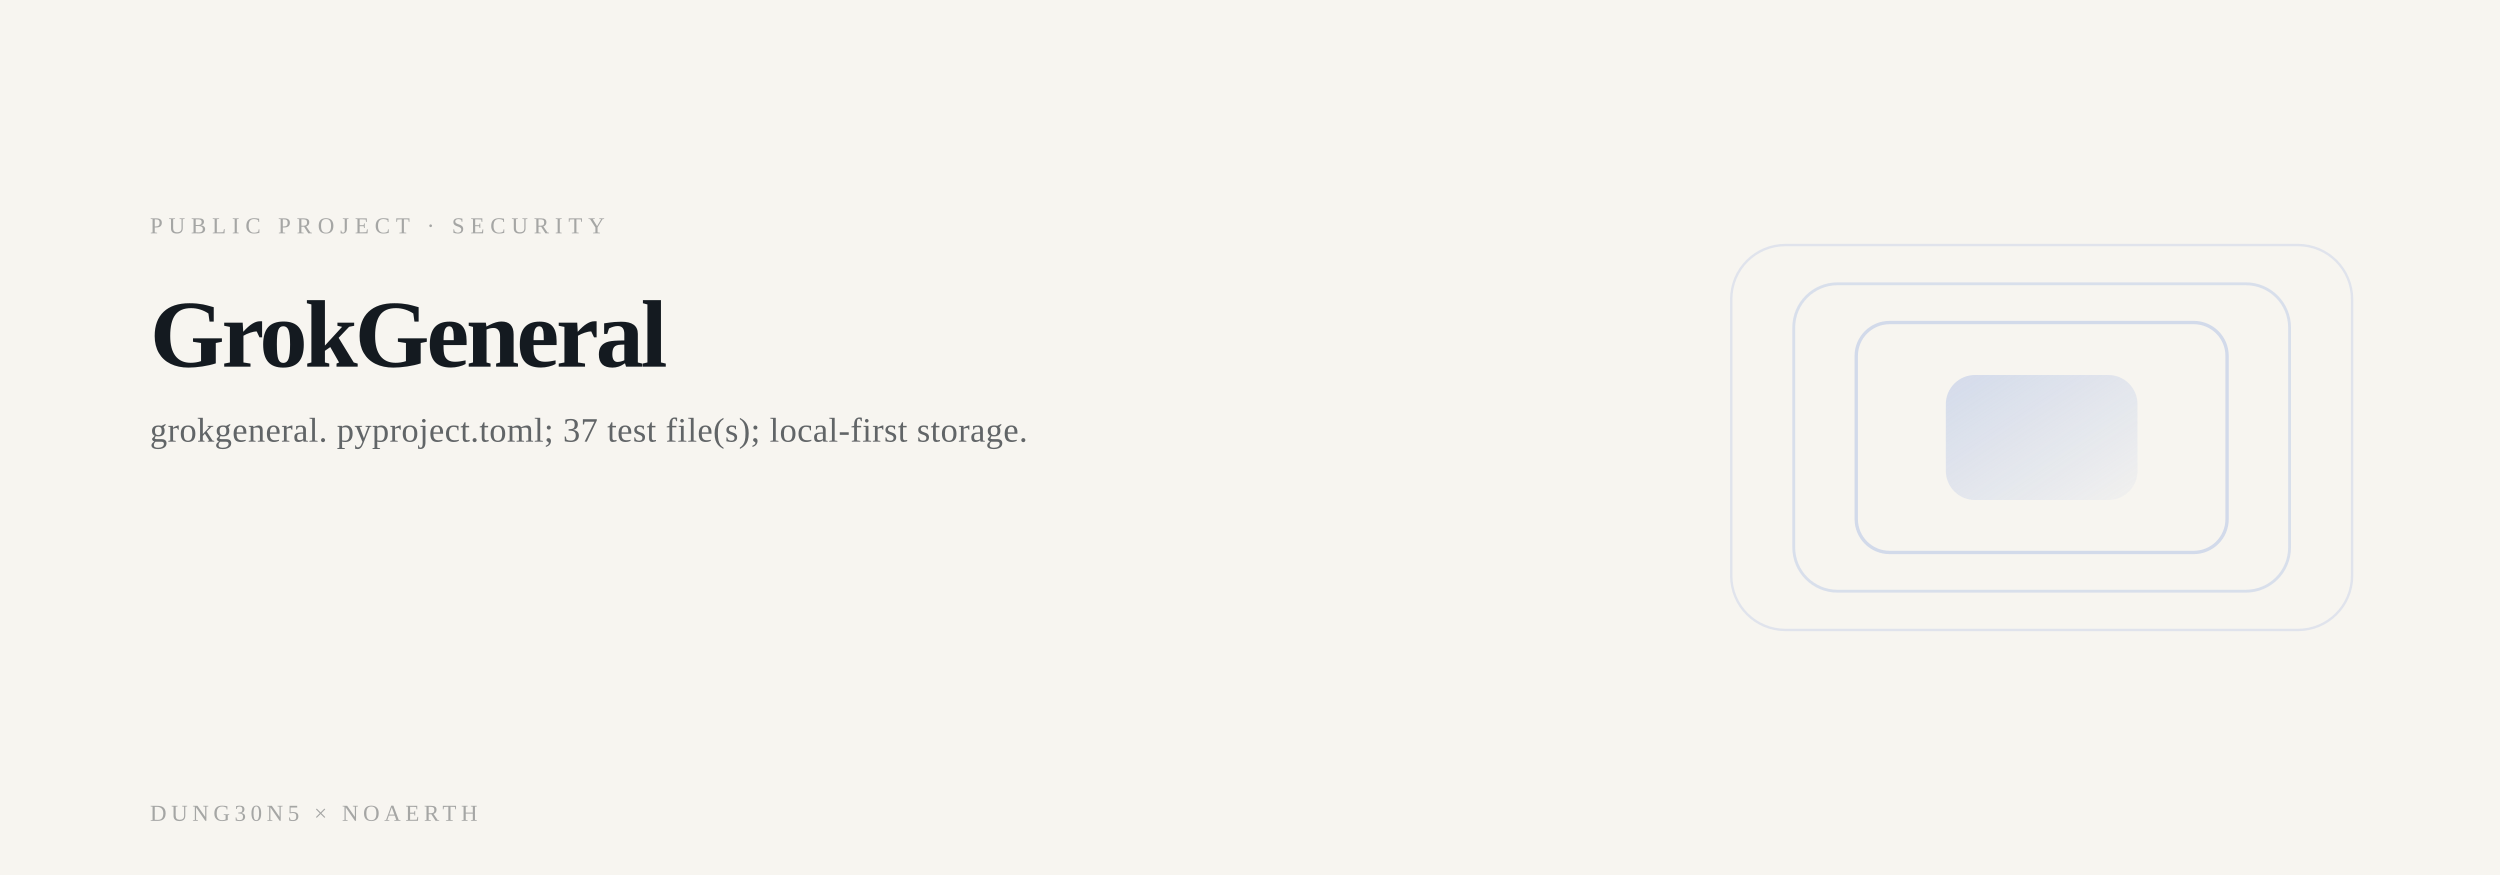
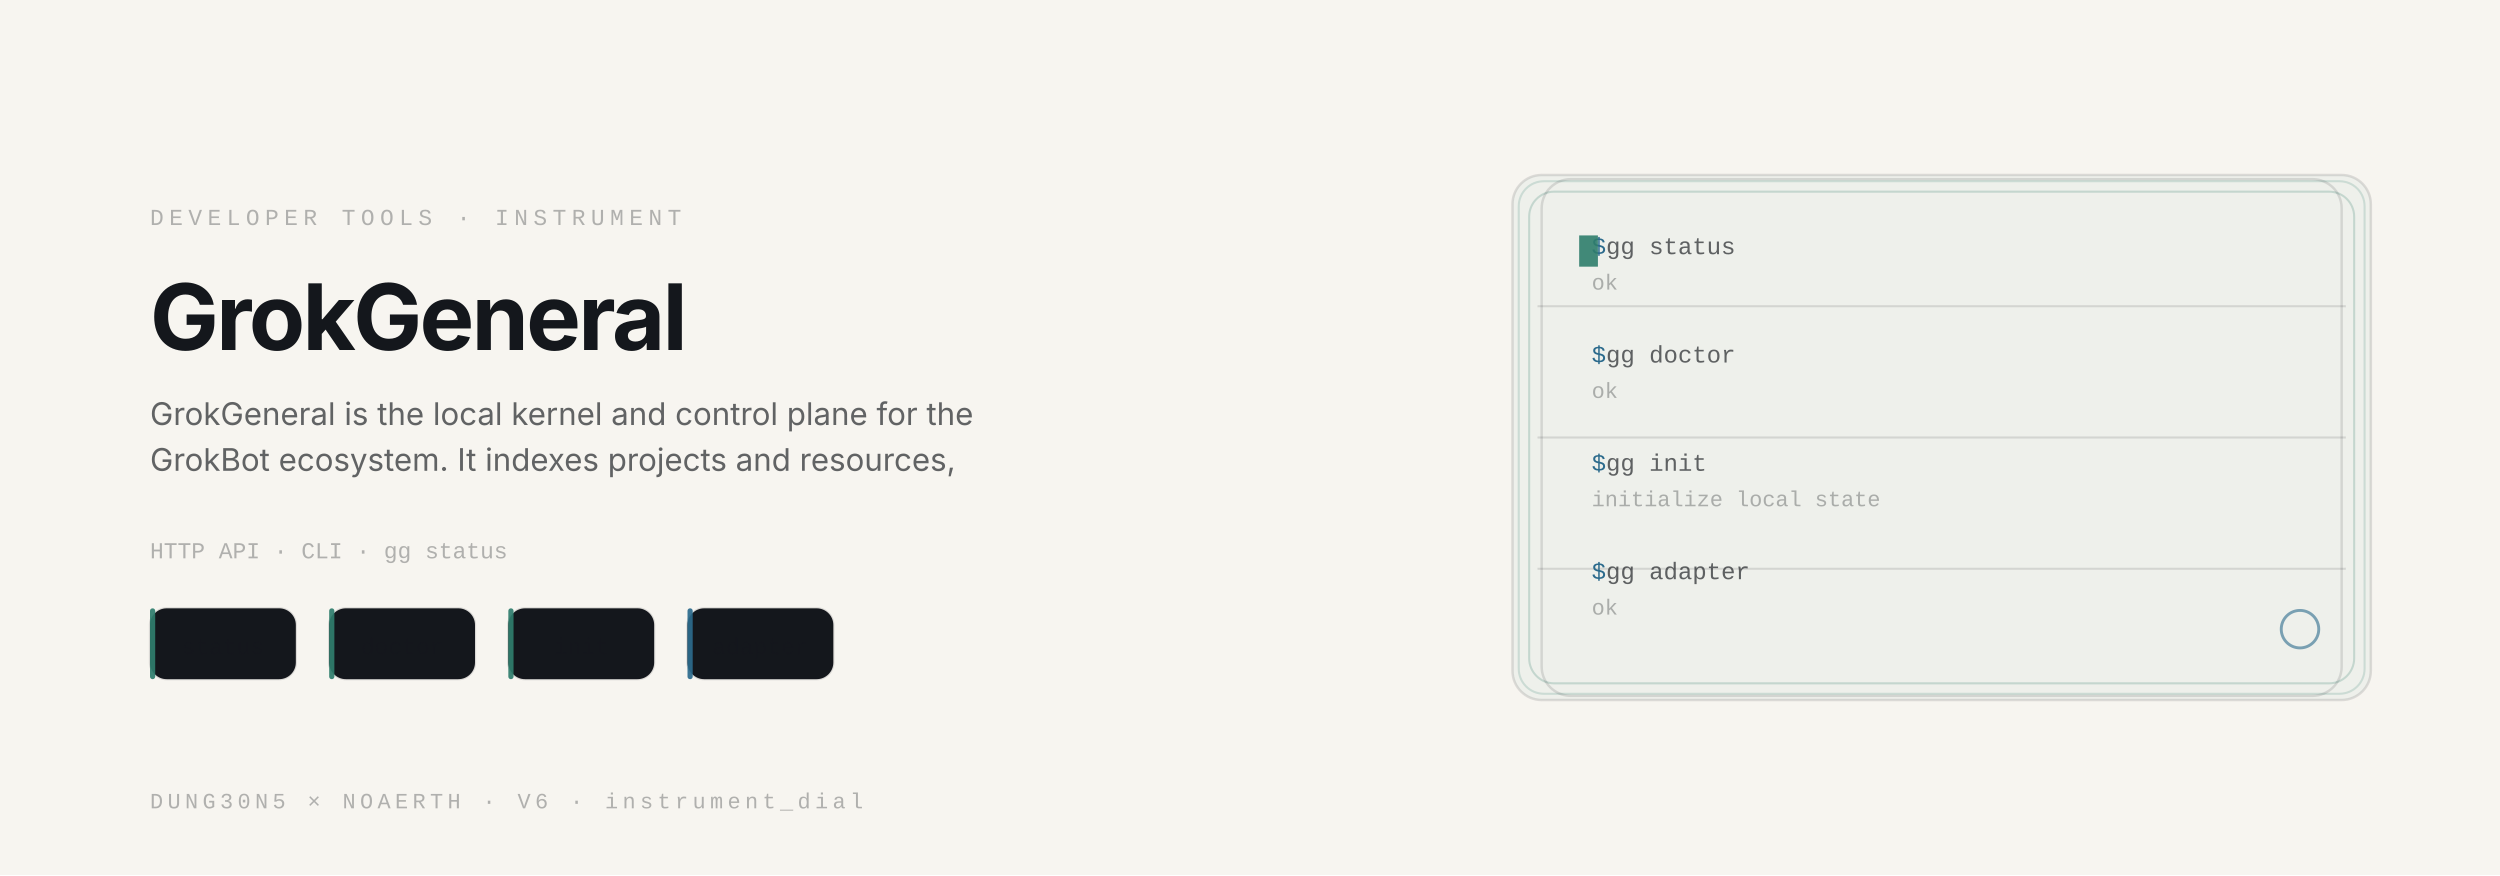
- <svg xmlns="http://www.w3.org/2000/svg" viewBox="0 0 1200 420" width="1200" height="420" role="img" aria-label="GrokGeneral: closed concentric containment around a protected core. Motion depicts threat approaches a boundary, the boundary reacts, the path closes.">
-   <defs>
-     <linearGradient id="hero-grokgeneral-light-a" x1="0" y1="0" x2="1" y2="1">
-       <stop offset="0" stop-color="#8fa8e0" stop-opacity="0.85" />
-       <stop offset="1" stop-color="#8fa8e0" stop-opacity="0.15" />
-     </linearGradient>
-   </defs>
+ <svg xmlns="http://www.w3.org/2000/svg" viewBox="0 0 1200 420" width="1200" height="420" role="img" aria-label="GrokGeneral: a cursor runs this project's real commands and output resolves">
  <rect width="1200" height="420" fill="#f7f5f0" />
-   <rect x="891" y="154.82" width="178" height="110.36" rx="16" fill="none" stroke="#8fa8e0" stroke-width="1.60" opacity="0.36" />
-   <rect x="861" y="136.22" width="238" height="147.56" rx="21" fill="none" stroke="#8fa8e0" stroke-width="1.38" opacity="0.29" />
-   <rect x="831" y="117.62" width="298" height="184.76" rx="26" fill="none" stroke="#8fa8e0" stroke-width="1.16" opacity="0.23" />
-   <rect x="934" y="180" width="92" height="60" rx="14" fill="url(#hero-grokgeneral-light-a)" opacity="0.40" />
-   <text x="72" y="112" fill="#141a205c" font-size="11" letter-spacing="2.8">PUBLIC PROJECT · SECURITY</text>
-   <text x="72" y="176" fill="#141a20" font-size="46" font-weight="660" letter-spacing="-1.4">GrokGeneral</text>
-   <text x="72" y="212" fill="#141a20a8" font-size="16.5" letter-spacing="0.2">grokgeneral. pyproject.toml; 37 test file(s); local-first storage.</text>
-   <rect x="72" y="266" width="106" height="40" rx="9" fill="#141a20" fill-opacity="0.05" stroke="#f4efe424" stroke-width="1.1" opacity="0">
-     <animate attributeName="opacity" from="0" to="1" dur="0.5s" begin="0.50s" fill="freeze" />
-   </rect>
-   <rect x="72" y="266" width="2.5" height="40" rx="1.2" fill="#8fa8e0" opacity="0">
-     <animate attributeName="opacity" from="0" to="0.9" dur="0.5s" begin="0.50s" fill="freeze" />
-   </rect>
-   <text x="125" y="291" fill="#141a20" font-size="11.5" text-anchor="middle" font-family="ui-monospace,SFMono-Regular,Menlo,monospace" opacity="0">approach<animate attributeName="opacity" from="0" to="1" dur="0.5s" begin="0.65s" fill="freeze" />
-   </text>
-   <rect x="194" y="266" width="106" height="40" rx="9" fill="#141a20" fill-opacity="0.05" stroke="#f4efe424" stroke-width="1.1" opacity="0">
-     <animate attributeName="opacity" from="0" to="1" dur="0.5s" begin="1.00s" fill="freeze" />
-   </rect>
-   <rect x="194" y="266" width="2.5" height="40" rx="1.2" fill="#8fa8e0" opacity="0">
-     <animate attributeName="opacity" from="0" to="0.9" dur="0.5s" begin="1.00s" fill="freeze" />
-   </rect>
-   <text x="247" y="291" fill="#141a20" font-size="11.5" text-anchor="middle" font-family="ui-monospace,SFMono-Regular,Menlo,monospace" opacity="0">detect<animate attributeName="opacity" from="0" to="1" dur="0.5s" begin="1.15s" fill="freeze" />
-   </text>
-   <rect x="316" y="266" width="106" height="40" rx="9" fill="#141a20" fill-opacity="0.05" stroke="#f4efe424" stroke-width="1.1" opacity="0">
-     <animate attributeName="opacity" from="0" to="1" dur="0.5s" begin="1.50s" fill="freeze" />
-   </rect>
-   <rect x="316" y="266" width="2.5" height="40" rx="1.2" fill="#8fa8e0" opacity="0">
-     <animate attributeName="opacity" from="0" to="0.9" dur="0.5s" begin="1.50s" fill="freeze" />
-   </rect>
-   <text x="369" y="291" fill="#141a20" font-size="11.5" text-anchor="middle" font-family="ui-monospace,SFMono-Regular,Menlo,monospace" opacity="0">contain<animate attributeName="opacity" from="0" to="1" dur="0.5s" begin="1.65s" fill="freeze" />
-   </text>
-   <rect x="438" y="266" width="106" height="40" rx="9" fill="#141a20" fill-opacity="0.05" stroke="#f4efe424" stroke-width="1.1" opacity="0">
-     <animate attributeName="opacity" from="0" to="1" dur="0.5s" begin="2.00s" fill="freeze" />
-   </rect>
-   <rect x="438" y="266" width="2.5" height="40" rx="1.2" fill="#e0796b" opacity="0">
-     <animate attributeName="opacity" from="0" to="0.9" dur="0.5s" begin="2.00s" fill="freeze" />
-   </rect>
-   <text x="491" y="291" fill="#141a20" font-size="11.5" text-anchor="middle" font-family="ui-monospace,SFMono-Regular,Menlo,monospace" opacity="0">close<animate attributeName="opacity" from="0" to="1" dur="0.5s" begin="2.15s" fill="freeze" />
-   </text>
-   <text x="72" y="394" fill="#141a205c" font-size="11" letter-spacing="2.2">DUNG30N5 × NOAERTH</text>
+   <text x="72" y="108" font-family="ui-monospace, SFMono-Regular, Menlo, Monaco, Consolas, 'Liberation Mono', monospace" font-size="11" letter-spacing="2.6" fill="#14171c4f">DEVELOPER TOOLS · INSTRUMENT</text>
+   <text x="72" y="168" font-family="-apple-system, BlinkMacSystemFont, 'Segoe UI', Inter, Helvetica, Arial, sans-serif" font-size="44" font-weight="660" letter-spacing="-1.2" fill="#14171c">GrokGeneral</text>
+   <text x="72" y="204" font-family="-apple-system, BlinkMacSystemFont, 'Segoe UI', Inter, Helvetica, Arial, sans-serif" font-size="15" fill="#14171ca8">GrokGeneral is the local kernel and control plane for the</text>
+   <text x="72" y="226" font-family="-apple-system, BlinkMacSystemFont, 'Segoe UI', Inter, Helvetica, Arial, sans-serif" font-size="15" fill="#14171ca8">GrokBot ecosystem. It indexes projects and resources,</text>
+   <text x="72" y="268" font-family="ui-monospace, SFMono-Regular, Menlo, Monaco, Consolas, 'Liberation Mono', monospace" font-size="11" fill="#14171c4f">HTTP API · CLI · gg status</text>
+   <rect x="72.0" y="292.0" width="70.0" height="34.0" rx="8" fill="#14171c" stroke="#14171c1f" stroke-width="1.1" />
+   <rect x="72.0" y="292.0" width="2.5" height="34.0" rx="1.2" fill="#2f7d6c" opacity="0.92" />
+   <text x="107.0" y="314" font-family="ui-monospace, SFMono-Regular, Menlo, Monaco, Consolas, 'Liberation Mono', monospace" font-size="11" fill="#14171c" fill-opacity="0.82" text-anchor="middle">status</text>
+   <rect x="158.0" y="292.0" width="70.0" height="34.0" rx="8" fill="#14171c" stroke="#14171c1f" stroke-width="1.1" />
+   <rect x="158.0" y="292.0" width="2.5" height="34.0" rx="1.2" fill="#2f7d6c" opacity="0.92" />
+   <text x="193.0" y="314" font-family="ui-monospace, SFMono-Regular, Menlo, Monaco, Consolas, 'Liberation Mono', monospace" font-size="11" fill="#14171c" fill-opacity="0.82" text-anchor="middle">doctor</text>
+   <rect x="244.0" y="292.0" width="70.0" height="34.0" rx="8" fill="#14171c" stroke="#14171c1f" stroke-width="1.1" />
+   <rect x="244.0" y="292.0" width="2.5" height="34.0" rx="1.2" fill="#2f7d6c" opacity="0.92" />
+   <text x="279.0" y="314" font-family="ui-monospace, SFMono-Regular, Menlo, Monaco, Consolas, 'Liberation Mono', monospace" font-size="11" fill="#14171c" fill-opacity="0.82" text-anchor="middle">init</text>
+   <rect x="330.0" y="292.0" width="70.0" height="34.0" rx="8" fill="#14171c" stroke="#14171c1f" stroke-width="1.1" />
+   <rect x="330.0" y="292.0" width="2.5" height="34.0" rx="1.2" fill="#2b6a8c" opacity="0.92" />
+   <text x="365.0" y="314" font-family="ui-monospace, SFMono-Regular, Menlo, Monaco, Consolas, 'Liberation Mono', monospace" font-size="11" fill="#14171c" fill-opacity="0.82" text-anchor="middle">adapter</text>
+   <rect x="726.0" y="84.0" width="412.0" height="252.0" rx="14" fill="#2f7d6c" fill-opacity="0.04" />
+   <rect x="729.0" y="87.0" width="406.0" height="246.0" rx="12" fill="none" stroke="#2f7d6c" stroke-width="1" stroke-opacity="0.18" />
+   <rect x="726.0" y="84.0" width="412.0" height="252.0" rx="14" fill="none" stroke="#14171c1f" stroke-width="1.2" />
+   <line x1="738.0" y1="147.0" x2="1126.0" y2="147.0" stroke="#14171c1f" stroke-width="1" />
+   <line x1="738.0" y1="210.0" x2="1126.0" y2="210.0" stroke="#14171c1f" stroke-width="1" />
+   <line x1="738.0" y1="273.0" x2="1126.0" y2="273.0" stroke="#14171c1f" stroke-width="1" />
+   <rect x="734.0" y="92.0" width="396.0" height="236.0" rx="12" fill="none" stroke="#2f7d6c" stroke-width="1" stroke-opacity="0.22" />
+   <circle cx="1104.0" cy="302.0" r="9" fill="none" stroke="#2b6a8c" stroke-width="1.4" opacity="0.6" />
+   <rect x="740" y="86" width="384" height="248" rx="14" fill="none" stroke="#14171c1f" stroke-width="1.2" />
+   <text x="764" y="122" font-family="ui-monospace, SFMono-Regular, Menlo, Monaco, Consolas, 'Liberation Mono', monospace" font-size="11.5" fill="#14171ca8">
+     <tspan fill="#2b6a8c">$ </tspan>gg status</text>
+   <text x="764" y="139" font-family="ui-monospace, SFMono-Regular, Menlo, Monaco, Consolas, 'Liberation Mono', monospace" font-size="10.5" fill="#14171c4f" opacity="1">ok</text>
+   <text x="764" y="174" font-family="ui-monospace, SFMono-Regular, Menlo, Monaco, Consolas, 'Liberation Mono', monospace" font-size="11.5" fill="#14171ca8">
+     <tspan fill="#2b6a8c">$ </tspan>gg doctor</text>
+   <text x="764" y="191" font-family="ui-monospace, SFMono-Regular, Menlo, Monaco, Consolas, 'Liberation Mono', monospace" font-size="10.5" fill="#14171c4f" opacity="1">ok</text>
+   <text x="764" y="226" font-family="ui-monospace, SFMono-Regular, Menlo, Monaco, Consolas, 'Liberation Mono', monospace" font-size="11.5" fill="#14171ca8">
+     <tspan fill="#2b6a8c">$ </tspan>gg init</text>
+   <text x="764" y="243" font-family="ui-monospace, SFMono-Regular, Menlo, Monaco, Consolas, 'Liberation Mono', monospace" font-size="10.5" fill="#14171c4f" opacity="1">initialize local state</text>
+   <text x="764" y="278" font-family="ui-monospace, SFMono-Regular, Menlo, Monaco, Consolas, 'Liberation Mono', monospace" font-size="11.5" fill="#14171ca8">
+     <tspan fill="#2b6a8c">$ </tspan>gg adapter</text>
+   <text x="764" y="295" font-family="ui-monospace, SFMono-Regular, Menlo, Monaco, Consolas, 'Liberation Mono', monospace" font-size="10.5" fill="#14171c4f" opacity="1">ok</text>
+   <rect x="758" y="113" width="9" height="15" fill="#2f7d6c" opacity="0.9" />
+   <text x="72" y="388" font-family="ui-monospace, SFMono-Regular, Menlo, Monaco, Consolas, 'Liberation Mono', monospace" font-size="10.5" letter-spacing="2.1" fill="#14171c4f">DUNG30N5 × NOAERTH · V6 · instrument_dial</text>
</svg>
